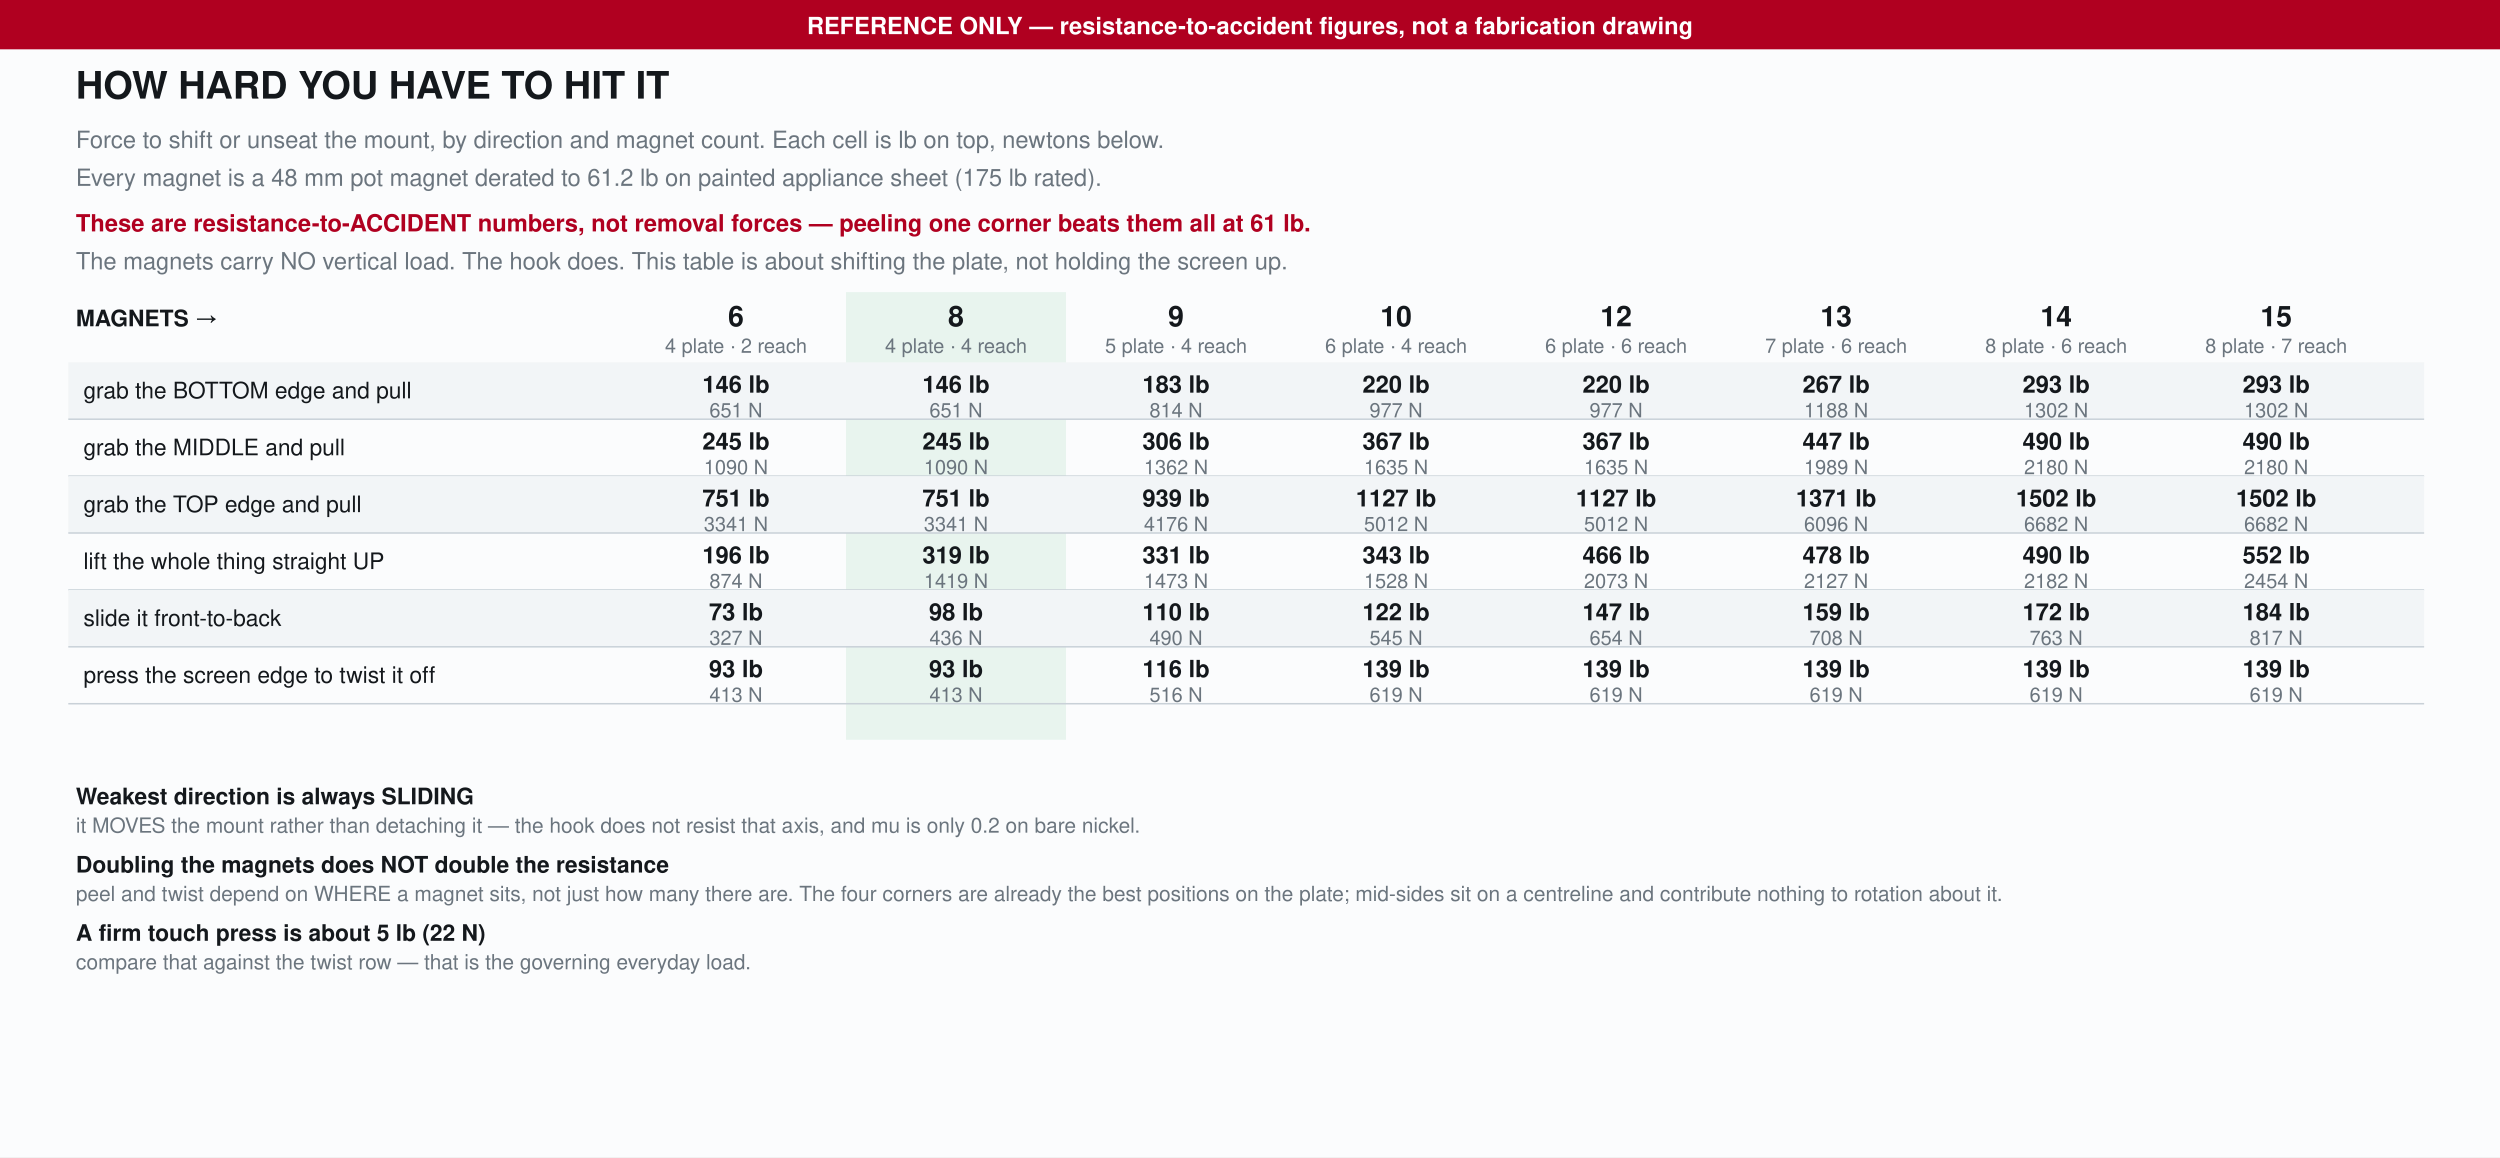
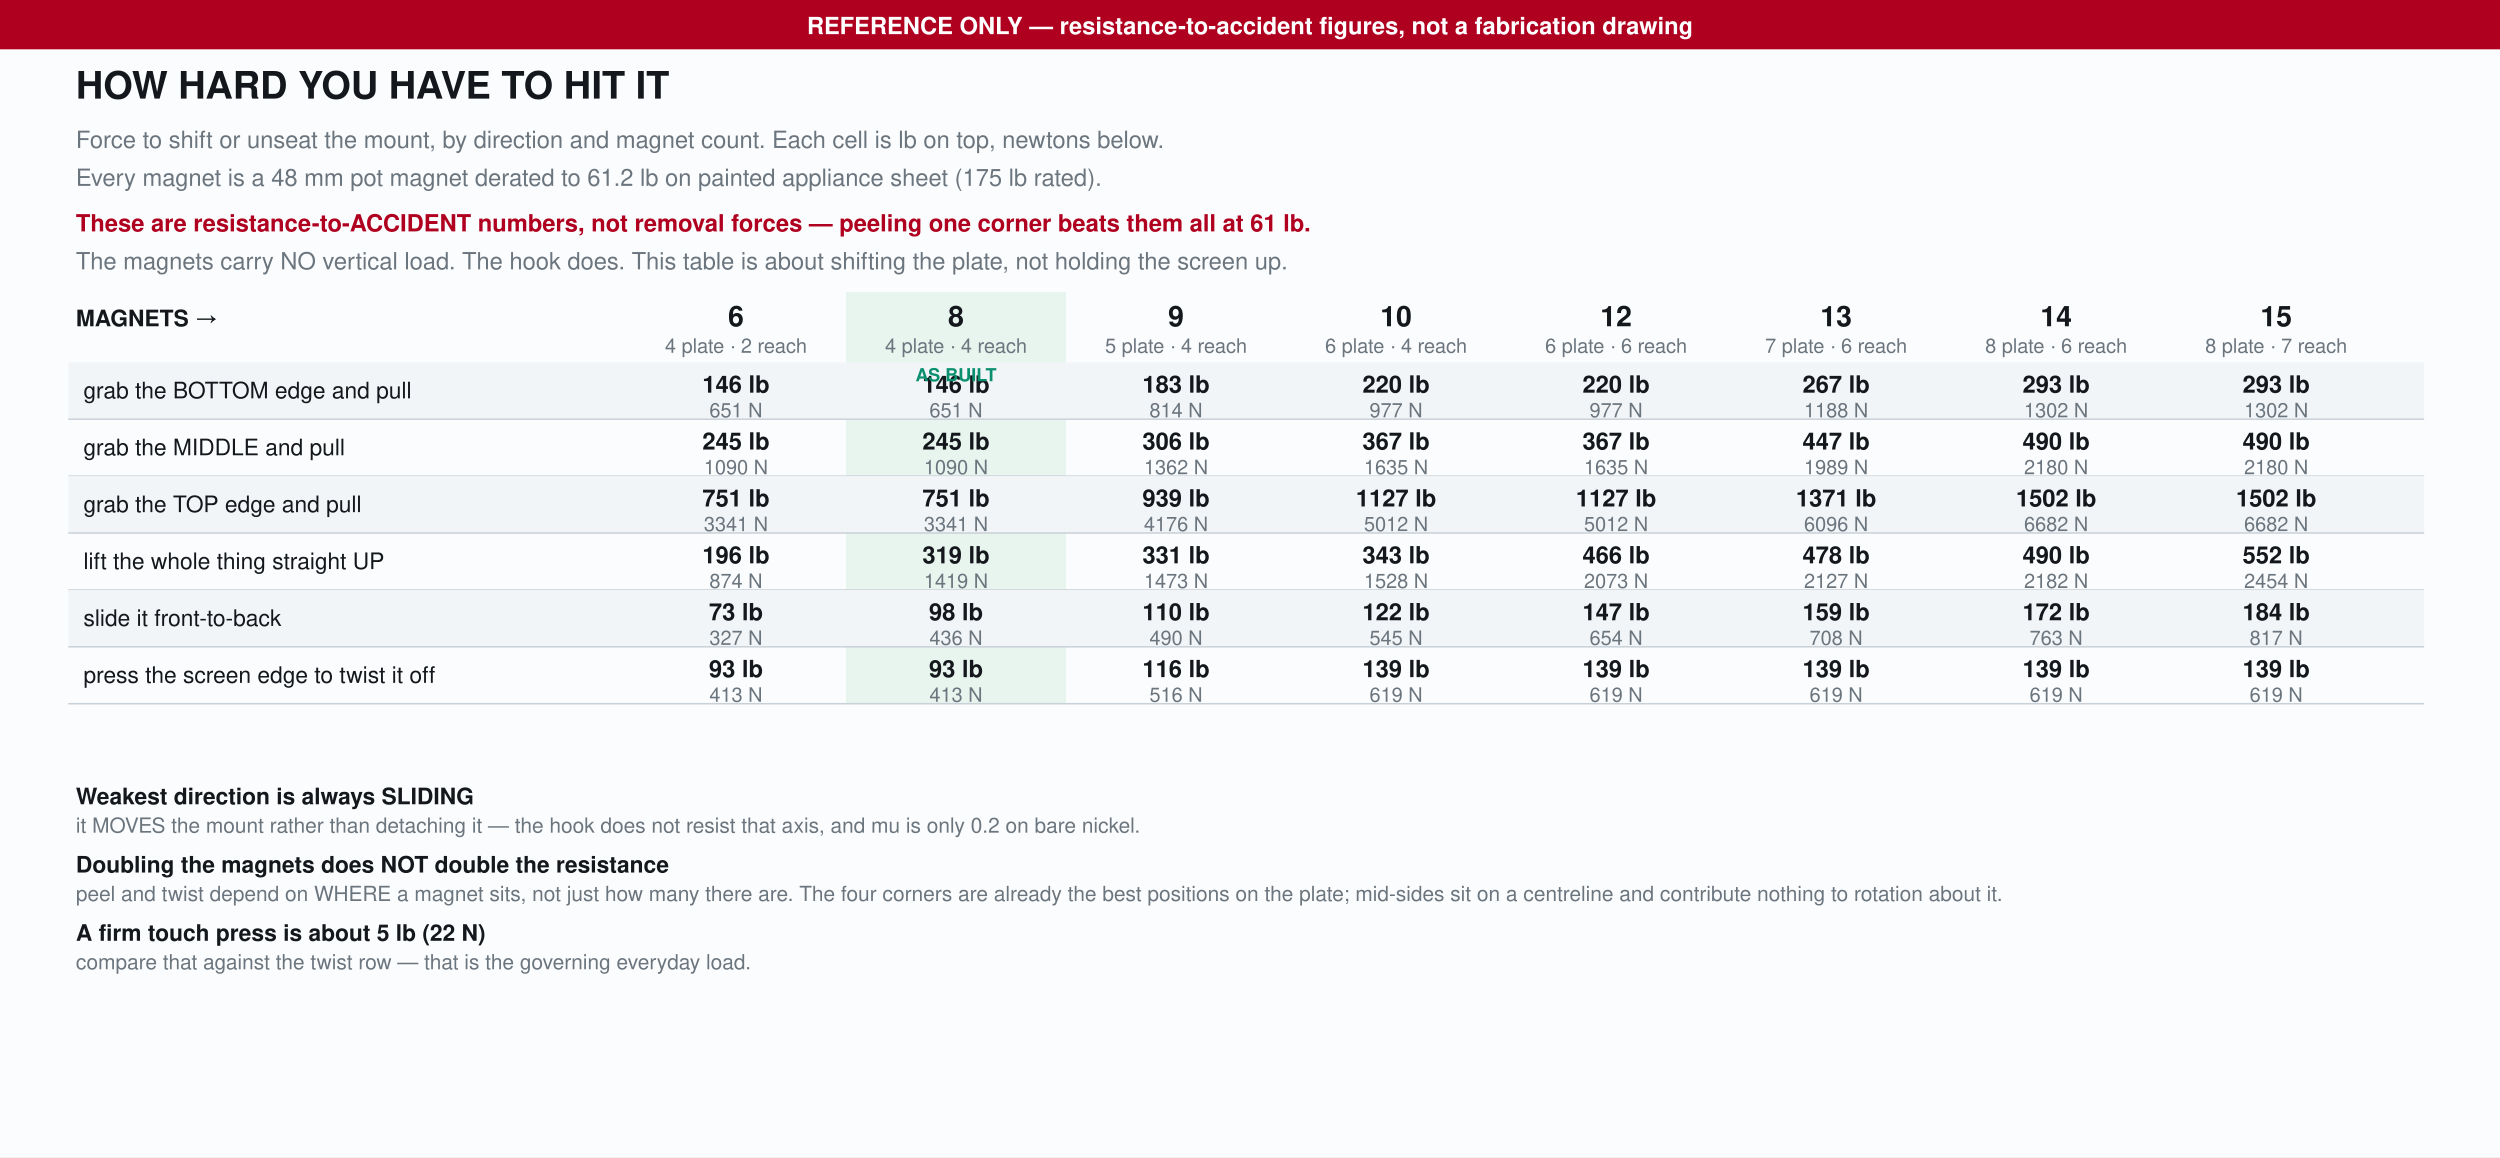
<svg xmlns="http://www.w3.org/2000/svg" width="1318" height="610" viewBox="0 0 1318 610">
  <rect width="1318" height="610" fill="#fbfcfd" />
  <rect width="1318" height="26" fill="#b00020" />
  <text x="659" y="18" font-family="Helvetica,Arial,sans-serif" font-size="12.5" font-weight="bold" text-anchor="middle" fill="#fff">REFERENCE ONLY — resistance-to-accident figures, not a fabrication drawing</text>
  <text x="40" y="52" font-family="Helvetica,Arial,sans-serif" font-size="20" font-weight="bold" fill="#14181c">HOW HARD YOU HAVE TO HIT IT</text>
  <text x="40" y="78" font-family="Helvetica,Arial,sans-serif" font-size="12.5" fill="#6b757e">Force to shift or unseat the mount, by direction and magnet count. Each cell is lb on top, newtons below.</text>
  <text x="40" y="98" font-family="Helvetica,Arial,sans-serif" font-size="12.5" fill="#6b757e">Every magnet is a 48 mm pot magnet derated to 61.2 lb on painted appliance sheet (175 lb rated).</text>
  <text x="40" y="122" font-family="Helvetica,Arial,sans-serif" font-size="12.5" fill="#b00020" font-weight="bold">These are resistance-to-ACCIDENT numbers, not removal forces — peeling one corner beats them all at 61 lb.</text>
  <text x="40" y="142" font-family="Helvetica,Arial,sans-serif" font-size="12.5" fill="#6b757e">The magnets carry NO vertical load. The hook does. This table is about shifting the plate, not holding the screen up.</text>
  <text x="388.0" y="172.0" font-family="Helvetica,Arial,sans-serif" font-size="15" font-weight="bold" text-anchor="middle" fill="#14181c">6</text>
  <text x="388.0" y="186.0" font-family="Helvetica,Arial,sans-serif" font-size="10.5" text-anchor="middle" fill="#6b757e">4 plate · 2 reach</text>
-   <rect x="446.0" y="154.0" width="116.0" height="236.0" fill="#e8f4ee" />
+   <rect x="446.0" y="154.0" width="116.0" height="217.0" fill="#e8f4ee" />
  <text x="504.0" y="172.0" font-family="Helvetica,Arial,sans-serif" font-size="15" font-weight="bold" text-anchor="middle" fill="#14181c">8</text>
  <text x="504.0" y="186.0" font-family="Helvetica,Arial,sans-serif" font-size="10.5" text-anchor="middle" fill="#6b757e">4 plate · 4 reach</text>
-   <text x="504.0" y="201.0" font-family="Helvetica,Arial,sans-serif" font-size="9.5" text-anchor="middle" font-weight="bold" fill="#0a8f6f">AS BUILT</text>
  <text x="620.0" y="172.0" font-family="Helvetica,Arial,sans-serif" font-size="15" font-weight="bold" text-anchor="middle" fill="#14181c">9</text>
  <text x="620.0" y="186.0" font-family="Helvetica,Arial,sans-serif" font-size="10.5" text-anchor="middle" fill="#6b757e">5 plate · 4 reach</text>
  <text x="736.0" y="172.0" font-family="Helvetica,Arial,sans-serif" font-size="15" font-weight="bold" text-anchor="middle" fill="#14181c">10</text>
  <text x="736.0" y="186.0" font-family="Helvetica,Arial,sans-serif" font-size="10.5" text-anchor="middle" fill="#6b757e">6 plate · 4 reach</text>
  <text x="852.0" y="172.0" font-family="Helvetica,Arial,sans-serif" font-size="15" font-weight="bold" text-anchor="middle" fill="#14181c">12</text>
  <text x="852.0" y="186.0" font-family="Helvetica,Arial,sans-serif" font-size="10.5" text-anchor="middle" fill="#6b757e">6 plate · 6 reach</text>
  <text x="968.0" y="172.0" font-family="Helvetica,Arial,sans-serif" font-size="15" font-weight="bold" text-anchor="middle" fill="#14181c">13</text>
  <text x="968.0" y="186.0" font-family="Helvetica,Arial,sans-serif" font-size="10.5" text-anchor="middle" fill="#6b757e">7 plate · 6 reach</text>
  <text x="1084.0" y="172.0" font-family="Helvetica,Arial,sans-serif" font-size="15" font-weight="bold" text-anchor="middle" fill="#14181c">14</text>
  <text x="1084.0" y="186.0" font-family="Helvetica,Arial,sans-serif" font-size="10.5" text-anchor="middle" fill="#6b757e">8 plate · 6 reach</text>
  <text x="1200.0" y="172.0" font-family="Helvetica,Arial,sans-serif" font-size="15" font-weight="bold" text-anchor="middle" fill="#14181c">15</text>
  <text x="1200.0" y="186.0" font-family="Helvetica,Arial,sans-serif" font-size="10.5" text-anchor="middle" fill="#6b757e">8 plate · 7 reach</text>
  <text x="40" y="172.0" font-family="Helvetica,Arial,sans-serif" font-size="12" font-weight="bold" fill="#14181c">MAGNETS →</text>
  <rect x="36" y="191.0" width="1242.0" height="30.0" fill="#f2f5f7" />
  <text x="44" y="210.0" font-family="Helvetica,Arial,sans-serif" font-size="12" fill="#14181c">grab the BOTTOM edge and pull</text>
  <text x="388.0" y="207.0" font-family="Helvetica,Arial,sans-serif" font-size="12.5" text-anchor="middle" font-weight="bold" fill="#14181c">146 lb</text>
  <text x="388.0" y="220.0" font-family="Helvetica,Arial,sans-serif" font-size="10.5" text-anchor="middle" fill="#6b757e">651 N</text>
  <text x="504.0" y="207.0" font-family="Helvetica,Arial,sans-serif" font-size="12.5" text-anchor="middle" font-weight="bold" fill="#14181c">146 lb</text>
  <text x="504.0" y="220.0" font-family="Helvetica,Arial,sans-serif" font-size="10.5" text-anchor="middle" fill="#6b757e">651 N</text>
  <text x="620.0" y="207.0" font-family="Helvetica,Arial,sans-serif" font-size="12.5" text-anchor="middle" font-weight="bold" fill="#14181c">183 lb</text>
  <text x="620.0" y="220.0" font-family="Helvetica,Arial,sans-serif" font-size="10.5" text-anchor="middle" fill="#6b757e">814 N</text>
  <text x="736.0" y="207.0" font-family="Helvetica,Arial,sans-serif" font-size="12.5" text-anchor="middle" font-weight="bold" fill="#14181c">220 lb</text>
  <text x="736.0" y="220.0" font-family="Helvetica,Arial,sans-serif" font-size="10.5" text-anchor="middle" fill="#6b757e">977 N</text>
  <text x="852.0" y="207.0" font-family="Helvetica,Arial,sans-serif" font-size="12.5" text-anchor="middle" font-weight="bold" fill="#14181c">220 lb</text>
  <text x="852.0" y="220.0" font-family="Helvetica,Arial,sans-serif" font-size="10.5" text-anchor="middle" fill="#6b757e">977 N</text>
  <text x="968.0" y="207.0" font-family="Helvetica,Arial,sans-serif" font-size="12.5" text-anchor="middle" font-weight="bold" fill="#14181c">267 lb</text>
  <text x="968.0" y="220.0" font-family="Helvetica,Arial,sans-serif" font-size="10.5" text-anchor="middle" fill="#6b757e">1188 N</text>
  <text x="1084.0" y="207.0" font-family="Helvetica,Arial,sans-serif" font-size="12.5" text-anchor="middle" font-weight="bold" fill="#14181c">293 lb</text>
  <text x="1084.0" y="220.0" font-family="Helvetica,Arial,sans-serif" font-size="10.5" text-anchor="middle" fill="#6b757e">1302 N</text>
  <text x="1200.0" y="207.0" font-family="Helvetica,Arial,sans-serif" font-size="12.5" text-anchor="middle" font-weight="bold" fill="#14181c">293 lb</text>
  <text x="1200.0" y="220.0" font-family="Helvetica,Arial,sans-serif" font-size="10.5" text-anchor="middle" fill="#6b757e">1302 N</text>
  <line x1="36" y1="221.0" x2="1278.0" y2="221.0" stroke="#c9d1d8" stroke-width="0.8" />
  <text x="44" y="240.0" font-family="Helvetica,Arial,sans-serif" font-size="12" fill="#14181c">grab the MIDDLE and pull</text>
  <text x="388.0" y="237.0" font-family="Helvetica,Arial,sans-serif" font-size="12.5" text-anchor="middle" font-weight="bold" fill="#14181c">245 lb</text>
  <text x="388.0" y="250.0" font-family="Helvetica,Arial,sans-serif" font-size="10.5" text-anchor="middle" fill="#6b757e">1090 N</text>
  <text x="504.0" y="237.0" font-family="Helvetica,Arial,sans-serif" font-size="12.5" text-anchor="middle" font-weight="bold" fill="#14181c">245 lb</text>
  <text x="504.0" y="250.0" font-family="Helvetica,Arial,sans-serif" font-size="10.5" text-anchor="middle" fill="#6b757e">1090 N</text>
  <text x="620.0" y="237.0" font-family="Helvetica,Arial,sans-serif" font-size="12.5" text-anchor="middle" font-weight="bold" fill="#14181c">306 lb</text>
  <text x="620.0" y="250.0" font-family="Helvetica,Arial,sans-serif" font-size="10.5" text-anchor="middle" fill="#6b757e">1362 N</text>
  <text x="736.0" y="237.0" font-family="Helvetica,Arial,sans-serif" font-size="12.5" text-anchor="middle" font-weight="bold" fill="#14181c">367 lb</text>
  <text x="736.0" y="250.0" font-family="Helvetica,Arial,sans-serif" font-size="10.5" text-anchor="middle" fill="#6b757e">1635 N</text>
  <text x="852.0" y="237.0" font-family="Helvetica,Arial,sans-serif" font-size="12.5" text-anchor="middle" font-weight="bold" fill="#14181c">367 lb</text>
  <text x="852.0" y="250.0" font-family="Helvetica,Arial,sans-serif" font-size="10.5" text-anchor="middle" fill="#6b757e">1635 N</text>
  <text x="968.0" y="237.0" font-family="Helvetica,Arial,sans-serif" font-size="12.5" text-anchor="middle" font-weight="bold" fill="#14181c">447 lb</text>
  <text x="968.0" y="250.0" font-family="Helvetica,Arial,sans-serif" font-size="10.5" text-anchor="middle" fill="#6b757e">1989 N</text>
  <text x="1084.0" y="237.0" font-family="Helvetica,Arial,sans-serif" font-size="12.5" text-anchor="middle" font-weight="bold" fill="#14181c">490 lb</text>
  <text x="1084.0" y="250.0" font-family="Helvetica,Arial,sans-serif" font-size="10.5" text-anchor="middle" fill="#6b757e">2180 N</text>
  <text x="1200.0" y="237.0" font-family="Helvetica,Arial,sans-serif" font-size="12.5" text-anchor="middle" font-weight="bold" fill="#14181c">490 lb</text>
  <text x="1200.0" y="250.0" font-family="Helvetica,Arial,sans-serif" font-size="10.5" text-anchor="middle" fill="#6b757e">2180 N</text>
  <line x1="36" y1="251.0" x2="1278.0" y2="251.0" stroke="#c9d1d8" stroke-width="0.8" />
  <rect x="36" y="251.0" width="1242.0" height="30.0" fill="#f2f5f7" />
  <text x="44" y="270.0" font-family="Helvetica,Arial,sans-serif" font-size="12" fill="#14181c">grab the TOP edge and pull</text>
  <text x="388.0" y="267.0" font-family="Helvetica,Arial,sans-serif" font-size="12.5" text-anchor="middle" font-weight="bold" fill="#14181c">751 lb</text>
  <text x="388.0" y="280.0" font-family="Helvetica,Arial,sans-serif" font-size="10.5" text-anchor="middle" fill="#6b757e">3341 N</text>
  <text x="504.0" y="267.0" font-family="Helvetica,Arial,sans-serif" font-size="12.5" text-anchor="middle" font-weight="bold" fill="#14181c">751 lb</text>
  <text x="504.0" y="280.0" font-family="Helvetica,Arial,sans-serif" font-size="10.5" text-anchor="middle" fill="#6b757e">3341 N</text>
  <text x="620.0" y="267.0" font-family="Helvetica,Arial,sans-serif" font-size="12.5" text-anchor="middle" font-weight="bold" fill="#14181c">939 lb</text>
  <text x="620.0" y="280.0" font-family="Helvetica,Arial,sans-serif" font-size="10.5" text-anchor="middle" fill="#6b757e">4176 N</text>
  <text x="736.0" y="267.0" font-family="Helvetica,Arial,sans-serif" font-size="12.5" text-anchor="middle" font-weight="bold" fill="#14181c">1127 lb</text>
  <text x="736.0" y="280.0" font-family="Helvetica,Arial,sans-serif" font-size="10.5" text-anchor="middle" fill="#6b757e">5012 N</text>
  <text x="852.0" y="267.0" font-family="Helvetica,Arial,sans-serif" font-size="12.5" text-anchor="middle" font-weight="bold" fill="#14181c">1127 lb</text>
  <text x="852.0" y="280.0" font-family="Helvetica,Arial,sans-serif" font-size="10.5" text-anchor="middle" fill="#6b757e">5012 N</text>
  <text x="968.0" y="267.0" font-family="Helvetica,Arial,sans-serif" font-size="12.5" text-anchor="middle" font-weight="bold" fill="#14181c">1371 lb</text>
  <text x="968.0" y="280.0" font-family="Helvetica,Arial,sans-serif" font-size="10.5" text-anchor="middle" fill="#6b757e">6096 N</text>
  <text x="1084.0" y="267.0" font-family="Helvetica,Arial,sans-serif" font-size="12.5" text-anchor="middle" font-weight="bold" fill="#14181c">1502 lb</text>
  <text x="1084.0" y="280.0" font-family="Helvetica,Arial,sans-serif" font-size="10.5" text-anchor="middle" fill="#6b757e">6682 N</text>
  <text x="1200.0" y="267.0" font-family="Helvetica,Arial,sans-serif" font-size="12.5" text-anchor="middle" font-weight="bold" fill="#14181c">1502 lb</text>
  <text x="1200.0" y="280.0" font-family="Helvetica,Arial,sans-serif" font-size="10.5" text-anchor="middle" fill="#6b757e">6682 N</text>
  <line x1="36" y1="281.0" x2="1278.0" y2="281.0" stroke="#c9d1d8" stroke-width="0.8" />
  <text x="44" y="300.0" font-family="Helvetica,Arial,sans-serif" font-size="12" fill="#14181c">lift the whole thing straight UP</text>
  <text x="388.0" y="297.0" font-family="Helvetica,Arial,sans-serif" font-size="12.5" text-anchor="middle" font-weight="bold" fill="#14181c">196 lb</text>
  <text x="388.0" y="310.0" font-family="Helvetica,Arial,sans-serif" font-size="10.5" text-anchor="middle" fill="#6b757e">874 N</text>
  <text x="504.0" y="297.0" font-family="Helvetica,Arial,sans-serif" font-size="12.5" text-anchor="middle" font-weight="bold" fill="#14181c">319 lb</text>
  <text x="504.0" y="310.0" font-family="Helvetica,Arial,sans-serif" font-size="10.5" text-anchor="middle" fill="#6b757e">1419 N</text>
  <text x="620.0" y="297.0" font-family="Helvetica,Arial,sans-serif" font-size="12.5" text-anchor="middle" font-weight="bold" fill="#14181c">331 lb</text>
  <text x="620.0" y="310.0" font-family="Helvetica,Arial,sans-serif" font-size="10.5" text-anchor="middle" fill="#6b757e">1473 N</text>
  <text x="736.0" y="297.0" font-family="Helvetica,Arial,sans-serif" font-size="12.5" text-anchor="middle" font-weight="bold" fill="#14181c">343 lb</text>
  <text x="736.0" y="310.0" font-family="Helvetica,Arial,sans-serif" font-size="10.5" text-anchor="middle" fill="#6b757e">1528 N</text>
  <text x="852.0" y="297.0" font-family="Helvetica,Arial,sans-serif" font-size="12.5" text-anchor="middle" font-weight="bold" fill="#14181c">466 lb</text>
  <text x="852.0" y="310.0" font-family="Helvetica,Arial,sans-serif" font-size="10.5" text-anchor="middle" fill="#6b757e">2073 N</text>
  <text x="968.0" y="297.0" font-family="Helvetica,Arial,sans-serif" font-size="12.5" text-anchor="middle" font-weight="bold" fill="#14181c">478 lb</text>
  <text x="968.0" y="310.0" font-family="Helvetica,Arial,sans-serif" font-size="10.5" text-anchor="middle" fill="#6b757e">2127 N</text>
  <text x="1084.0" y="297.0" font-family="Helvetica,Arial,sans-serif" font-size="12.5" text-anchor="middle" font-weight="bold" fill="#14181c">490 lb</text>
  <text x="1084.0" y="310.0" font-family="Helvetica,Arial,sans-serif" font-size="10.5" text-anchor="middle" fill="#6b757e">2182 N</text>
  <text x="1200.0" y="297.0" font-family="Helvetica,Arial,sans-serif" font-size="12.5" text-anchor="middle" font-weight="bold" fill="#14181c">552 lb</text>
  <text x="1200.0" y="310.0" font-family="Helvetica,Arial,sans-serif" font-size="10.5" text-anchor="middle" fill="#6b757e">2454 N</text>
  <line x1="36" y1="311.0" x2="1278.0" y2="311.0" stroke="#c9d1d8" stroke-width="0.8" />
  <rect x="36" y="311.0" width="1242.0" height="30.0" fill="#f2f5f7" />
  <text x="44" y="330.0" font-family="Helvetica,Arial,sans-serif" font-size="12" fill="#14181c">slide it front-to-back</text>
  <text x="388.0" y="327.0" font-family="Helvetica,Arial,sans-serif" font-size="12.5" text-anchor="middle" font-weight="bold" fill="#14181c">73 lb</text>
  <text x="388.0" y="340.0" font-family="Helvetica,Arial,sans-serif" font-size="10.5" text-anchor="middle" fill="#6b757e">327 N</text>
  <text x="504.0" y="327.0" font-family="Helvetica,Arial,sans-serif" font-size="12.5" text-anchor="middle" font-weight="bold" fill="#14181c">98 lb</text>
  <text x="504.0" y="340.0" font-family="Helvetica,Arial,sans-serif" font-size="10.5" text-anchor="middle" fill="#6b757e">436 N</text>
  <text x="620.0" y="327.0" font-family="Helvetica,Arial,sans-serif" font-size="12.5" text-anchor="middle" font-weight="bold" fill="#14181c">110 lb</text>
  <text x="620.0" y="340.0" font-family="Helvetica,Arial,sans-serif" font-size="10.5" text-anchor="middle" fill="#6b757e">490 N</text>
  <text x="736.0" y="327.0" font-family="Helvetica,Arial,sans-serif" font-size="12.5" text-anchor="middle" font-weight="bold" fill="#14181c">122 lb</text>
  <text x="736.0" y="340.0" font-family="Helvetica,Arial,sans-serif" font-size="10.5" text-anchor="middle" fill="#6b757e">545 N</text>
  <text x="852.0" y="327.0" font-family="Helvetica,Arial,sans-serif" font-size="12.5" text-anchor="middle" font-weight="bold" fill="#14181c">147 lb</text>
  <text x="852.0" y="340.0" font-family="Helvetica,Arial,sans-serif" font-size="10.5" text-anchor="middle" fill="#6b757e">654 N</text>
  <text x="968.0" y="327.0" font-family="Helvetica,Arial,sans-serif" font-size="12.5" text-anchor="middle" font-weight="bold" fill="#14181c">159 lb</text>
  <text x="968.0" y="340.0" font-family="Helvetica,Arial,sans-serif" font-size="10.5" text-anchor="middle" fill="#6b757e">708 N</text>
  <text x="1084.0" y="327.0" font-family="Helvetica,Arial,sans-serif" font-size="12.5" text-anchor="middle" font-weight="bold" fill="#14181c">172 lb</text>
  <text x="1084.0" y="340.0" font-family="Helvetica,Arial,sans-serif" font-size="10.5" text-anchor="middle" fill="#6b757e">763 N</text>
  <text x="1200.0" y="327.0" font-family="Helvetica,Arial,sans-serif" font-size="12.5" text-anchor="middle" font-weight="bold" fill="#14181c">184 lb</text>
  <text x="1200.0" y="340.0" font-family="Helvetica,Arial,sans-serif" font-size="10.5" text-anchor="middle" fill="#6b757e">817 N</text>
  <line x1="36" y1="341.0" x2="1278.0" y2="341.0" stroke="#c9d1d8" stroke-width="0.8" />
  <text x="44" y="360.0" font-family="Helvetica,Arial,sans-serif" font-size="12" fill="#14181c">press the screen edge to twist it off</text>
  <text x="388.0" y="357.0" font-family="Helvetica,Arial,sans-serif" font-size="12.5" text-anchor="middle" font-weight="bold" fill="#14181c">93 lb</text>
  <text x="388.0" y="370.0" font-family="Helvetica,Arial,sans-serif" font-size="10.5" text-anchor="middle" fill="#6b757e">413 N</text>
  <text x="504.0" y="357.0" font-family="Helvetica,Arial,sans-serif" font-size="12.5" text-anchor="middle" font-weight="bold" fill="#14181c">93 lb</text>
  <text x="504.0" y="370.0" font-family="Helvetica,Arial,sans-serif" font-size="10.5" text-anchor="middle" fill="#6b757e">413 N</text>
  <text x="620.0" y="357.0" font-family="Helvetica,Arial,sans-serif" font-size="12.5" text-anchor="middle" font-weight="bold" fill="#14181c">116 lb</text>
  <text x="620.0" y="370.0" font-family="Helvetica,Arial,sans-serif" font-size="10.5" text-anchor="middle" fill="#6b757e">516 N</text>
  <text x="736.0" y="357.0" font-family="Helvetica,Arial,sans-serif" font-size="12.5" text-anchor="middle" font-weight="bold" fill="#14181c">139 lb</text>
  <text x="736.0" y="370.0" font-family="Helvetica,Arial,sans-serif" font-size="10.5" text-anchor="middle" fill="#6b757e">619 N</text>
  <text x="852.0" y="357.0" font-family="Helvetica,Arial,sans-serif" font-size="12.5" text-anchor="middle" font-weight="bold" fill="#14181c">139 lb</text>
  <text x="852.0" y="370.0" font-family="Helvetica,Arial,sans-serif" font-size="10.5" text-anchor="middle" fill="#6b757e">619 N</text>
  <text x="968.0" y="357.0" font-family="Helvetica,Arial,sans-serif" font-size="12.5" text-anchor="middle" font-weight="bold" fill="#14181c">139 lb</text>
  <text x="968.0" y="370.0" font-family="Helvetica,Arial,sans-serif" font-size="10.5" text-anchor="middle" fill="#6b757e">619 N</text>
  <text x="1084.0" y="357.0" font-family="Helvetica,Arial,sans-serif" font-size="12.5" text-anchor="middle" font-weight="bold" fill="#14181c">139 lb</text>
  <text x="1084.0" y="370.0" font-family="Helvetica,Arial,sans-serif" font-size="10.5" text-anchor="middle" fill="#6b757e">619 N</text>
  <text x="1200.0" y="357.0" font-family="Helvetica,Arial,sans-serif" font-size="12.5" text-anchor="middle" font-weight="bold" fill="#14181c">139 lb</text>
  <text x="1200.0" y="370.0" font-family="Helvetica,Arial,sans-serif" font-size="10.5" text-anchor="middle" fill="#6b757e">619 N</text>
  <line x1="36" y1="371.0" x2="1278.0" y2="371.0" stroke="#c9d1d8" stroke-width="0.8" />
+   <text x="504.0" y="201.0" font-family="Helvetica,Arial,sans-serif" font-size="9.5" text-anchor="middle" font-weight="bold" fill="#0a8f6f">AS BUILT</text>
  <text x="40" y="424.0" font-family="Helvetica,Arial,sans-serif" font-size="12" font-weight="bold" fill="#14181c">Weakest direction is always SLIDING</text>
  <text x="40" y="439.0" font-family="Helvetica,Arial,sans-serif" font-size="11" fill="#6b757e">it MOVES the mount rather than detaching it — the hook does not resist that axis, and mu is only 0.2 on bare nickel.</text>
  <text x="40" y="460.0" font-family="Helvetica,Arial,sans-serif" font-size="12" font-weight="bold" fill="#14181c">Doubling the magnets does NOT double the resistance</text>
  <text x="40" y="475.0" font-family="Helvetica,Arial,sans-serif" font-size="11" fill="#6b757e">peel and twist depend on WHERE a magnet sits, not just how many there are. The four corners are already the best positions on the plate; mid-sides sit on a centreline and contribute nothing to rotation about it.</text>
  <text x="40" y="496.0" font-family="Helvetica,Arial,sans-serif" font-size="12" font-weight="bold" fill="#14181c">A firm touch press is about 5 lb (22 N)</text>
  <text x="40" y="511.0" font-family="Helvetica,Arial,sans-serif" font-size="11" fill="#6b757e">compare that against the twist row — that is the governing everyday load.</text>
</svg>
